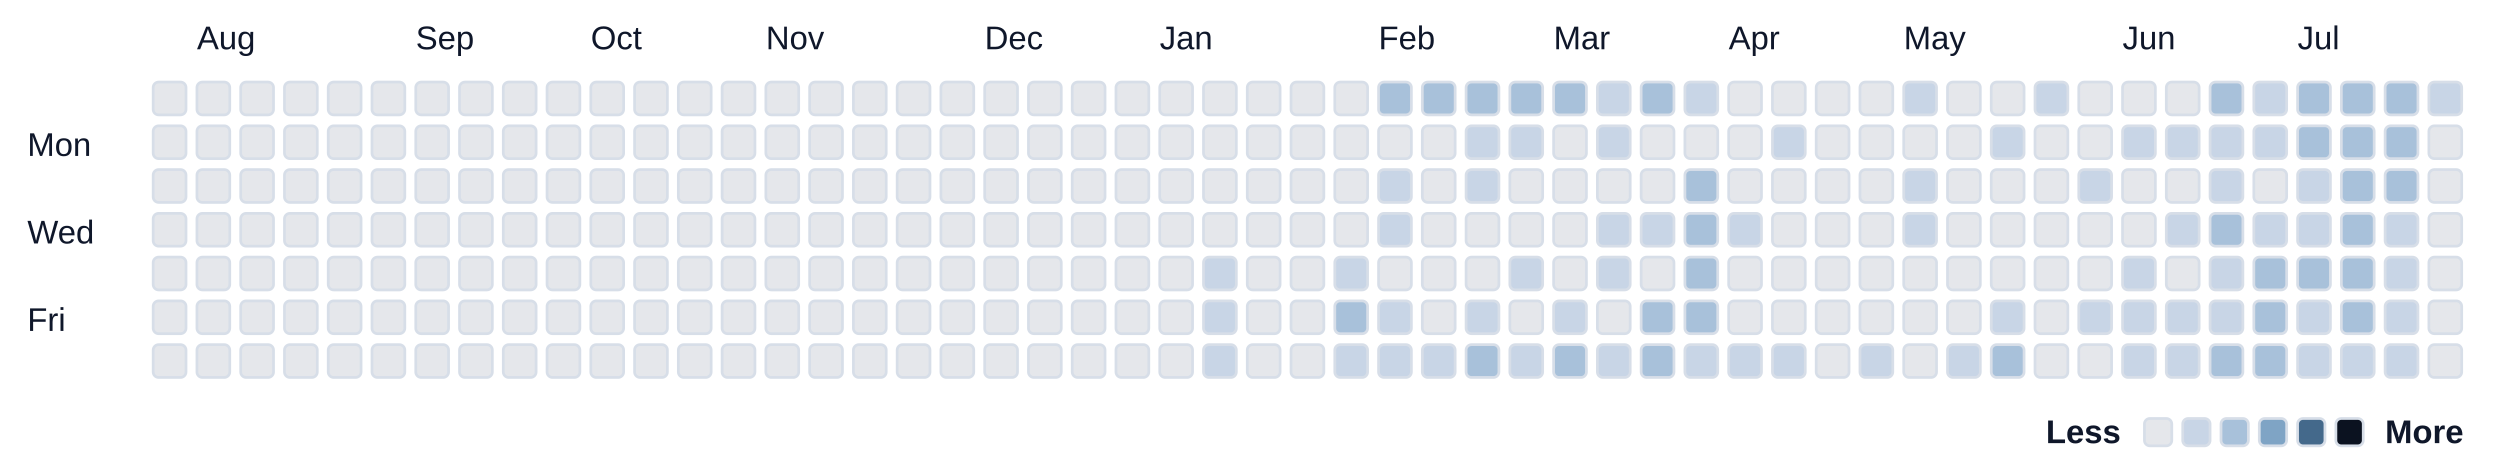
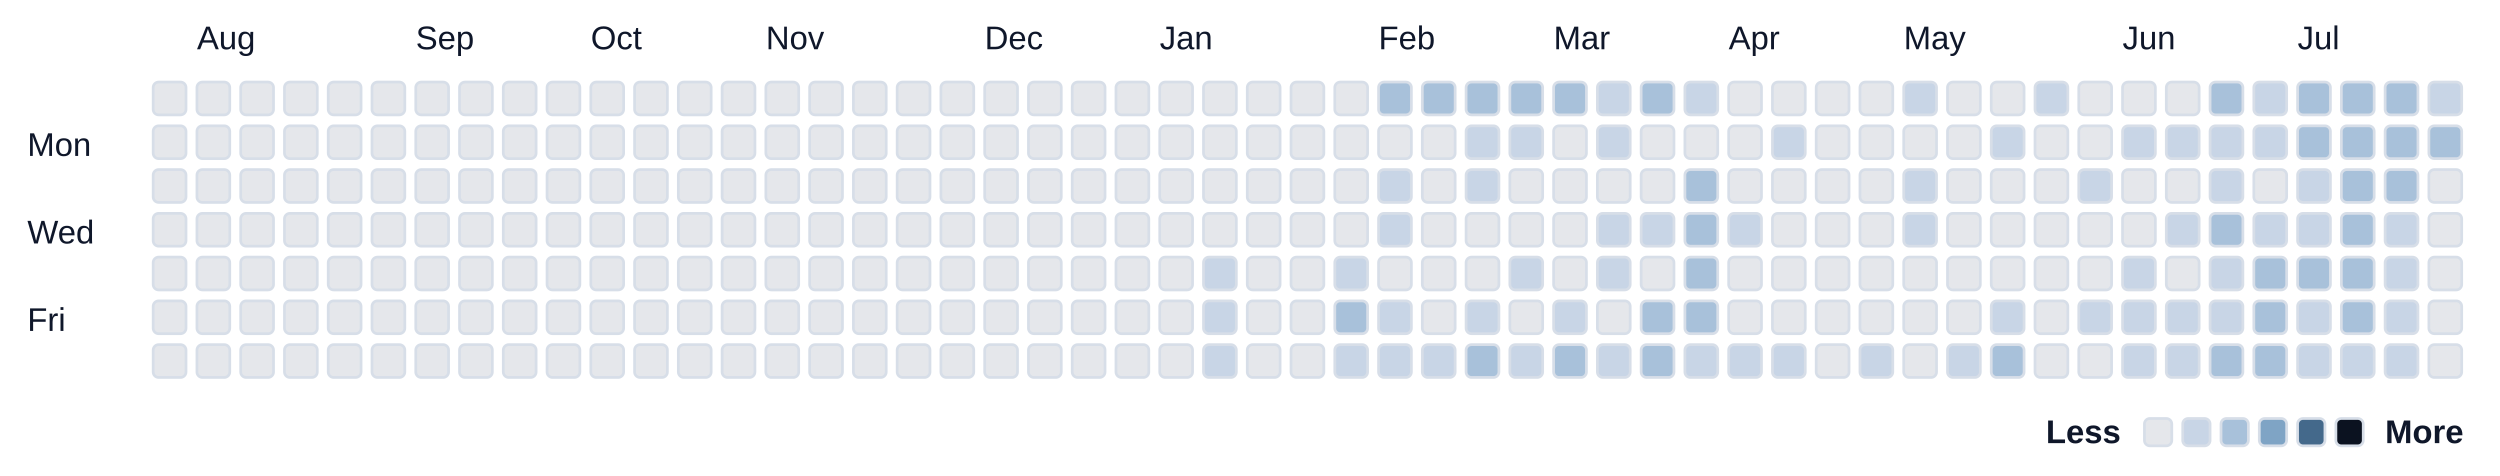
<svg xmlns="http://www.w3.org/2000/svg" baseProfile="tiny" height="174" version="1.2" width="914">
  <defs />
  <text fill="#0F172A" font-family="Segoe UI, Arial, sans-serif" font-size="12px" x="72" y="18">Aug</text>
  <text fill="#0F172A" font-family="Segoe UI, Arial, sans-serif" font-size="12px" x="152" y="18">Sep</text>
  <text fill="#0F172A" font-family="Segoe UI, Arial, sans-serif" font-size="12px" x="216" y="18">Oct</text>
  <text fill="#0F172A" font-family="Segoe UI, Arial, sans-serif" font-size="12px" x="280" y="18">Nov</text>
  <text fill="#0F172A" font-family="Segoe UI, Arial, sans-serif" font-size="12px" x="360" y="18">Dec</text>
  <text fill="#0F172A" font-family="Segoe UI, Arial, sans-serif" font-size="12px" x="424" y="18">Jan</text>
  <text fill="#0F172A" font-family="Segoe UI, Arial, sans-serif" font-size="12px" x="504" y="18">Feb</text>
  <text fill="#0F172A" font-family="Segoe UI, Arial, sans-serif" font-size="12px" x="568" y="18">Mar</text>
  <text fill="#0F172A" font-family="Segoe UI, Arial, sans-serif" font-size="12px" x="632" y="18">Apr</text>
  <text fill="#0F172A" font-family="Segoe UI, Arial, sans-serif" font-size="12px" x="696" y="18">May</text>
  <text fill="#0F172A" font-family="Segoe UI, Arial, sans-serif" font-size="12px" x="776" y="18">Jun</text>
  <text fill="#0F172A" font-family="Segoe UI, Arial, sans-serif" font-size="12px" x="840" y="18">Jul</text>
  <text fill="#0F172A" font-family="Segoe UI, Arial, sans-serif" font-size="12px" x="10" y="57">Mon</text>
  <text fill="#0F172A" font-family="Segoe UI, Arial, sans-serif" font-size="12px" x="10" y="89">Wed</text>
  <text fill="#0F172A" font-family="Segoe UI, Arial, sans-serif" font-size="12px" x="10" y="121">Fri</text>
  <rect fill="#E5E7EB" height="12" rx="2" ry="2" stroke="#D7DEE8" stroke-width="1" width="12" x="56" y="30" />
  <rect fill="#E5E7EB" height="12" rx="2" ry="2" stroke="#D7DEE8" stroke-width="1" width="12" x="56" y="46" />
  <rect fill="#E5E7EB" height="12" rx="2" ry="2" stroke="#D7DEE8" stroke-width="1" width="12" x="56" y="62" />
  <rect fill="#E5E7EB" height="12" rx="2" ry="2" stroke="#D7DEE8" stroke-width="1" width="12" x="56" y="78" />
  <rect fill="#E5E7EB" height="12" rx="2" ry="2" stroke="#D7DEE8" stroke-width="1" width="12" x="56" y="94" />
  <rect fill="#E5E7EB" height="12" rx="2" ry="2" stroke="#D7DEE8" stroke-width="1" width="12" x="56" y="110" />
  <rect fill="#E5E7EB" height="12" rx="2" ry="2" stroke="#D7DEE8" stroke-width="1" width="12" x="56" y="126" />
  <rect fill="#E5E7EB" height="12" rx="2" ry="2" stroke="#D7DEE8" stroke-width="1" width="12" x="72" y="30" />
  <rect fill="#E5E7EB" height="12" rx="2" ry="2" stroke="#D7DEE8" stroke-width="1" width="12" x="72" y="46" />
  <rect fill="#E5E7EB" height="12" rx="2" ry="2" stroke="#D7DEE8" stroke-width="1" width="12" x="72" y="62" />
  <rect fill="#E5E7EB" height="12" rx="2" ry="2" stroke="#D7DEE8" stroke-width="1" width="12" x="72" y="78" />
  <rect fill="#E5E7EB" height="12" rx="2" ry="2" stroke="#D7DEE8" stroke-width="1" width="12" x="72" y="94" />
  <rect fill="#E5E7EB" height="12" rx="2" ry="2" stroke="#D7DEE8" stroke-width="1" width="12" x="72" y="110" />
  <rect fill="#E5E7EB" height="12" rx="2" ry="2" stroke="#D7DEE8" stroke-width="1" width="12" x="72" y="126" />
  <rect fill="#E5E7EB" height="12" rx="2" ry="2" stroke="#D7DEE8" stroke-width="1" width="12" x="88" y="30" />
  <rect fill="#E5E7EB" height="12" rx="2" ry="2" stroke="#D7DEE8" stroke-width="1" width="12" x="88" y="46" />
  <rect fill="#E5E7EB" height="12" rx="2" ry="2" stroke="#D7DEE8" stroke-width="1" width="12" x="88" y="62" />
  <rect fill="#E5E7EB" height="12" rx="2" ry="2" stroke="#D7DEE8" stroke-width="1" width="12" x="88" y="78" />
  <rect fill="#E5E7EB" height="12" rx="2" ry="2" stroke="#D7DEE8" stroke-width="1" width="12" x="88" y="94" />
  <rect fill="#E5E7EB" height="12" rx="2" ry="2" stroke="#D7DEE8" stroke-width="1" width="12" x="88" y="110" />
  <rect fill="#E5E7EB" height="12" rx="2" ry="2" stroke="#D7DEE8" stroke-width="1" width="12" x="88" y="126" />
  <rect fill="#E5E7EB" height="12" rx="2" ry="2" stroke="#D7DEE8" stroke-width="1" width="12" x="104" y="30" />
  <rect fill="#E5E7EB" height="12" rx="2" ry="2" stroke="#D7DEE8" stroke-width="1" width="12" x="104" y="46" />
  <rect fill="#E5E7EB" height="12" rx="2" ry="2" stroke="#D7DEE8" stroke-width="1" width="12" x="104" y="62" />
  <rect fill="#E5E7EB" height="12" rx="2" ry="2" stroke="#D7DEE8" stroke-width="1" width="12" x="104" y="78" />
  <rect fill="#E5E7EB" height="12" rx="2" ry="2" stroke="#D7DEE8" stroke-width="1" width="12" x="104" y="94" />
  <rect fill="#E5E7EB" height="12" rx="2" ry="2" stroke="#D7DEE8" stroke-width="1" width="12" x="104" y="110" />
  <rect fill="#E5E7EB" height="12" rx="2" ry="2" stroke="#D7DEE8" stroke-width="1" width="12" x="104" y="126" />
  <rect fill="#E5E7EB" height="12" rx="2" ry="2" stroke="#D7DEE8" stroke-width="1" width="12" x="120" y="30" />
  <rect fill="#E5E7EB" height="12" rx="2" ry="2" stroke="#D7DEE8" stroke-width="1" width="12" x="120" y="46" />
  <rect fill="#E5E7EB" height="12" rx="2" ry="2" stroke="#D7DEE8" stroke-width="1" width="12" x="120" y="62" />
  <rect fill="#E5E7EB" height="12" rx="2" ry="2" stroke="#D7DEE8" stroke-width="1" width="12" x="120" y="78" />
  <rect fill="#E5E7EB" height="12" rx="2" ry="2" stroke="#D7DEE8" stroke-width="1" width="12" x="120" y="94" />
  <rect fill="#E5E7EB" height="12" rx="2" ry="2" stroke="#D7DEE8" stroke-width="1" width="12" x="120" y="110" />
  <rect fill="#E5E7EB" height="12" rx="2" ry="2" stroke="#D7DEE8" stroke-width="1" width="12" x="120" y="126" />
  <rect fill="#E5E7EB" height="12" rx="2" ry="2" stroke="#D7DEE8" stroke-width="1" width="12" x="136" y="30" />
  <rect fill="#E5E7EB" height="12" rx="2" ry="2" stroke="#D7DEE8" stroke-width="1" width="12" x="136" y="46" />
  <rect fill="#E5E7EB" height="12" rx="2" ry="2" stroke="#D7DEE8" stroke-width="1" width="12" x="136" y="62" />
  <rect fill="#E5E7EB" height="12" rx="2" ry="2" stroke="#D7DEE8" stroke-width="1" width="12" x="136" y="78" />
  <rect fill="#E5E7EB" height="12" rx="2" ry="2" stroke="#D7DEE8" stroke-width="1" width="12" x="136" y="94" />
  <rect fill="#E5E7EB" height="12" rx="2" ry="2" stroke="#D7DEE8" stroke-width="1" width="12" x="136" y="110" />
  <rect fill="#E5E7EB" height="12" rx="2" ry="2" stroke="#D7DEE8" stroke-width="1" width="12" x="136" y="126" />
  <rect fill="#E5E7EB" height="12" rx="2" ry="2" stroke="#D7DEE8" stroke-width="1" width="12" x="152" y="30" />
  <rect fill="#E5E7EB" height="12" rx="2" ry="2" stroke="#D7DEE8" stroke-width="1" width="12" x="152" y="46" />
  <rect fill="#E5E7EB" height="12" rx="2" ry="2" stroke="#D7DEE8" stroke-width="1" width="12" x="152" y="62" />
  <rect fill="#E5E7EB" height="12" rx="2" ry="2" stroke="#D7DEE8" stroke-width="1" width="12" x="152" y="78" />
  <rect fill="#E5E7EB" height="12" rx="2" ry="2" stroke="#D7DEE8" stroke-width="1" width="12" x="152" y="94" />
  <rect fill="#E5E7EB" height="12" rx="2" ry="2" stroke="#D7DEE8" stroke-width="1" width="12" x="152" y="110" />
  <rect fill="#E5E7EB" height="12" rx="2" ry="2" stroke="#D7DEE8" stroke-width="1" width="12" x="152" y="126" />
  <rect fill="#E5E7EB" height="12" rx="2" ry="2" stroke="#D7DEE8" stroke-width="1" width="12" x="168" y="30" />
  <rect fill="#E5E7EB" height="12" rx="2" ry="2" stroke="#D7DEE8" stroke-width="1" width="12" x="168" y="46" />
  <rect fill="#E5E7EB" height="12" rx="2" ry="2" stroke="#D7DEE8" stroke-width="1" width="12" x="168" y="62" />
  <rect fill="#E5E7EB" height="12" rx="2" ry="2" stroke="#D7DEE8" stroke-width="1" width="12" x="168" y="78" />
  <rect fill="#E5E7EB" height="12" rx="2" ry="2" stroke="#D7DEE8" stroke-width="1" width="12" x="168" y="94" />
  <rect fill="#E5E7EB" height="12" rx="2" ry="2" stroke="#D7DEE8" stroke-width="1" width="12" x="168" y="110" />
  <rect fill="#E5E7EB" height="12" rx="2" ry="2" stroke="#D7DEE8" stroke-width="1" width="12" x="168" y="126" />
  <rect fill="#E5E7EB" height="12" rx="2" ry="2" stroke="#D7DEE8" stroke-width="1" width="12" x="184" y="30" />
  <rect fill="#E5E7EB" height="12" rx="2" ry="2" stroke="#D7DEE8" stroke-width="1" width="12" x="184" y="46" />
  <rect fill="#E5E7EB" height="12" rx="2" ry="2" stroke="#D7DEE8" stroke-width="1" width="12" x="184" y="62" />
  <rect fill="#E5E7EB" height="12" rx="2" ry="2" stroke="#D7DEE8" stroke-width="1" width="12" x="184" y="78" />
  <rect fill="#E5E7EB" height="12" rx="2" ry="2" stroke="#D7DEE8" stroke-width="1" width="12" x="184" y="94" />
  <rect fill="#E5E7EB" height="12" rx="2" ry="2" stroke="#D7DEE8" stroke-width="1" width="12" x="184" y="110" />
  <rect fill="#E5E7EB" height="12" rx="2" ry="2" stroke="#D7DEE8" stroke-width="1" width="12" x="184" y="126" />
  <rect fill="#E5E7EB" height="12" rx="2" ry="2" stroke="#D7DEE8" stroke-width="1" width="12" x="200" y="30" />
  <rect fill="#E5E7EB" height="12" rx="2" ry="2" stroke="#D7DEE8" stroke-width="1" width="12" x="200" y="46" />
  <rect fill="#E5E7EB" height="12" rx="2" ry="2" stroke="#D7DEE8" stroke-width="1" width="12" x="200" y="62" />
  <rect fill="#E5E7EB" height="12" rx="2" ry="2" stroke="#D7DEE8" stroke-width="1" width="12" x="200" y="78" />
  <rect fill="#E5E7EB" height="12" rx="2" ry="2" stroke="#D7DEE8" stroke-width="1" width="12" x="200" y="94" />
  <rect fill="#E5E7EB" height="12" rx="2" ry="2" stroke="#D7DEE8" stroke-width="1" width="12" x="200" y="110" />
  <rect fill="#E5E7EB" height="12" rx="2" ry="2" stroke="#D7DEE8" stroke-width="1" width="12" x="200" y="126" />
  <rect fill="#E5E7EB" height="12" rx="2" ry="2" stroke="#D7DEE8" stroke-width="1" width="12" x="216" y="30" />
  <rect fill="#E5E7EB" height="12" rx="2" ry="2" stroke="#D7DEE8" stroke-width="1" width="12" x="216" y="46" />
  <rect fill="#E5E7EB" height="12" rx="2" ry="2" stroke="#D7DEE8" stroke-width="1" width="12" x="216" y="62" />
  <rect fill="#E5E7EB" height="12" rx="2" ry="2" stroke="#D7DEE8" stroke-width="1" width="12" x="216" y="78" />
  <rect fill="#E5E7EB" height="12" rx="2" ry="2" stroke="#D7DEE8" stroke-width="1" width="12" x="216" y="94" />
  <rect fill="#E5E7EB" height="12" rx="2" ry="2" stroke="#D7DEE8" stroke-width="1" width="12" x="216" y="110" />
  <rect fill="#E5E7EB" height="12" rx="2" ry="2" stroke="#D7DEE8" stroke-width="1" width="12" x="216" y="126" />
  <rect fill="#E5E7EB" height="12" rx="2" ry="2" stroke="#D7DEE8" stroke-width="1" width="12" x="232" y="30" />
  <rect fill="#E5E7EB" height="12" rx="2" ry="2" stroke="#D7DEE8" stroke-width="1" width="12" x="232" y="46" />
  <rect fill="#E5E7EB" height="12" rx="2" ry="2" stroke="#D7DEE8" stroke-width="1" width="12" x="232" y="62" />
  <rect fill="#E5E7EB" height="12" rx="2" ry="2" stroke="#D7DEE8" stroke-width="1" width="12" x="232" y="78" />
  <rect fill="#E5E7EB" height="12" rx="2" ry="2" stroke="#D7DEE8" stroke-width="1" width="12" x="232" y="94" />
  <rect fill="#E5E7EB" height="12" rx="2" ry="2" stroke="#D7DEE8" stroke-width="1" width="12" x="232" y="110" />
  <rect fill="#E5E7EB" height="12" rx="2" ry="2" stroke="#D7DEE8" stroke-width="1" width="12" x="232" y="126" />
  <rect fill="#E5E7EB" height="12" rx="2" ry="2" stroke="#D7DEE8" stroke-width="1" width="12" x="248" y="30" />
  <rect fill="#E5E7EB" height="12" rx="2" ry="2" stroke="#D7DEE8" stroke-width="1" width="12" x="248" y="46" />
  <rect fill="#E5E7EB" height="12" rx="2" ry="2" stroke="#D7DEE8" stroke-width="1" width="12" x="248" y="62" />
  <rect fill="#E5E7EB" height="12" rx="2" ry="2" stroke="#D7DEE8" stroke-width="1" width="12" x="248" y="78" />
  <rect fill="#E5E7EB" height="12" rx="2" ry="2" stroke="#D7DEE8" stroke-width="1" width="12" x="248" y="94" />
  <rect fill="#E5E7EB" height="12" rx="2" ry="2" stroke="#D7DEE8" stroke-width="1" width="12" x="248" y="110" />
  <rect fill="#E5E7EB" height="12" rx="2" ry="2" stroke="#D7DEE8" stroke-width="1" width="12" x="248" y="126" />
  <rect fill="#E5E7EB" height="12" rx="2" ry="2" stroke="#D7DEE8" stroke-width="1" width="12" x="264" y="30" />
  <rect fill="#E5E7EB" height="12" rx="2" ry="2" stroke="#D7DEE8" stroke-width="1" width="12" x="264" y="46" />
  <rect fill="#E5E7EB" height="12" rx="2" ry="2" stroke="#D7DEE8" stroke-width="1" width="12" x="264" y="62" />
  <rect fill="#E5E7EB" height="12" rx="2" ry="2" stroke="#D7DEE8" stroke-width="1" width="12" x="264" y="78" />
  <rect fill="#E5E7EB" height="12" rx="2" ry="2" stroke="#D7DEE8" stroke-width="1" width="12" x="264" y="94" />
  <rect fill="#E5E7EB" height="12" rx="2" ry="2" stroke="#D7DEE8" stroke-width="1" width="12" x="264" y="110" />
  <rect fill="#E5E7EB" height="12" rx="2" ry="2" stroke="#D7DEE8" stroke-width="1" width="12" x="264" y="126" />
  <rect fill="#E5E7EB" height="12" rx="2" ry="2" stroke="#D7DEE8" stroke-width="1" width="12" x="280" y="30" />
  <rect fill="#E5E7EB" height="12" rx="2" ry="2" stroke="#D7DEE8" stroke-width="1" width="12" x="280" y="46" />
  <rect fill="#E5E7EB" height="12" rx="2" ry="2" stroke="#D7DEE8" stroke-width="1" width="12" x="280" y="62" />
  <rect fill="#E5E7EB" height="12" rx="2" ry="2" stroke="#D7DEE8" stroke-width="1" width="12" x="280" y="78" />
  <rect fill="#E5E7EB" height="12" rx="2" ry="2" stroke="#D7DEE8" stroke-width="1" width="12" x="280" y="94" />
  <rect fill="#E5E7EB" height="12" rx="2" ry="2" stroke="#D7DEE8" stroke-width="1" width="12" x="280" y="110" />
  <rect fill="#E5E7EB" height="12" rx="2" ry="2" stroke="#D7DEE8" stroke-width="1" width="12" x="280" y="126" />
  <rect fill="#E5E7EB" height="12" rx="2" ry="2" stroke="#D7DEE8" stroke-width="1" width="12" x="296" y="30" />
  <rect fill="#E5E7EB" height="12" rx="2" ry="2" stroke="#D7DEE8" stroke-width="1" width="12" x="296" y="46" />
  <rect fill="#E5E7EB" height="12" rx="2" ry="2" stroke="#D7DEE8" stroke-width="1" width="12" x="296" y="62" />
  <rect fill="#E5E7EB" height="12" rx="2" ry="2" stroke="#D7DEE8" stroke-width="1" width="12" x="296" y="78" />
  <rect fill="#E5E7EB" height="12" rx="2" ry="2" stroke="#D7DEE8" stroke-width="1" width="12" x="296" y="94" />
  <rect fill="#E5E7EB" height="12" rx="2" ry="2" stroke="#D7DEE8" stroke-width="1" width="12" x="296" y="110" />
  <rect fill="#E5E7EB" height="12" rx="2" ry="2" stroke="#D7DEE8" stroke-width="1" width="12" x="296" y="126" />
  <rect fill="#E5E7EB" height="12" rx="2" ry="2" stroke="#D7DEE8" stroke-width="1" width="12" x="312" y="30" />
  <rect fill="#E5E7EB" height="12" rx="2" ry="2" stroke="#D7DEE8" stroke-width="1" width="12" x="312" y="46" />
  <rect fill="#E5E7EB" height="12" rx="2" ry="2" stroke="#D7DEE8" stroke-width="1" width="12" x="312" y="62" />
  <rect fill="#E5E7EB" height="12" rx="2" ry="2" stroke="#D7DEE8" stroke-width="1" width="12" x="312" y="78" />
  <rect fill="#E5E7EB" height="12" rx="2" ry="2" stroke="#D7DEE8" stroke-width="1" width="12" x="312" y="94" />
  <rect fill="#E5E7EB" height="12" rx="2" ry="2" stroke="#D7DEE8" stroke-width="1" width="12" x="312" y="110" />
  <rect fill="#E5E7EB" height="12" rx="2" ry="2" stroke="#D7DEE8" stroke-width="1" width="12" x="312" y="126" />
  <rect fill="#E5E7EB" height="12" rx="2" ry="2" stroke="#D7DEE8" stroke-width="1" width="12" x="328" y="30" />
  <rect fill="#E5E7EB" height="12" rx="2" ry="2" stroke="#D7DEE8" stroke-width="1" width="12" x="328" y="46" />
  <rect fill="#E5E7EB" height="12" rx="2" ry="2" stroke="#D7DEE8" stroke-width="1" width="12" x="328" y="62" />
  <rect fill="#E5E7EB" height="12" rx="2" ry="2" stroke="#D7DEE8" stroke-width="1" width="12" x="328" y="78" />
  <rect fill="#E5E7EB" height="12" rx="2" ry="2" stroke="#D7DEE8" stroke-width="1" width="12" x="328" y="94" />
  <rect fill="#E5E7EB" height="12" rx="2" ry="2" stroke="#D7DEE8" stroke-width="1" width="12" x="328" y="110" />
  <rect fill="#E5E7EB" height="12" rx="2" ry="2" stroke="#D7DEE8" stroke-width="1" width="12" x="328" y="126" />
  <rect fill="#E5E7EB" height="12" rx="2" ry="2" stroke="#D7DEE8" stroke-width="1" width="12" x="344" y="30" />
  <rect fill="#E5E7EB" height="12" rx="2" ry="2" stroke="#D7DEE8" stroke-width="1" width="12" x="344" y="46" />
  <rect fill="#E5E7EB" height="12" rx="2" ry="2" stroke="#D7DEE8" stroke-width="1" width="12" x="344" y="62" />
  <rect fill="#E5E7EB" height="12" rx="2" ry="2" stroke="#D7DEE8" stroke-width="1" width="12" x="344" y="78" />
  <rect fill="#E5E7EB" height="12" rx="2" ry="2" stroke="#D7DEE8" stroke-width="1" width="12" x="344" y="94" />
  <rect fill="#E5E7EB" height="12" rx="2" ry="2" stroke="#D7DEE8" stroke-width="1" width="12" x="344" y="110" />
  <rect fill="#E5E7EB" height="12" rx="2" ry="2" stroke="#D7DEE8" stroke-width="1" width="12" x="344" y="126" />
  <rect fill="#E5E7EB" height="12" rx="2" ry="2" stroke="#D7DEE8" stroke-width="1" width="12" x="360" y="30" />
  <rect fill="#E5E7EB" height="12" rx="2" ry="2" stroke="#D7DEE8" stroke-width="1" width="12" x="360" y="46" />
  <rect fill="#E5E7EB" height="12" rx="2" ry="2" stroke="#D7DEE8" stroke-width="1" width="12" x="360" y="62" />
  <rect fill="#E5E7EB" height="12" rx="2" ry="2" stroke="#D7DEE8" stroke-width="1" width="12" x="360" y="78" />
  <rect fill="#E5E7EB" height="12" rx="2" ry="2" stroke="#D7DEE8" stroke-width="1" width="12" x="360" y="94" />
  <rect fill="#E5E7EB" height="12" rx="2" ry="2" stroke="#D7DEE8" stroke-width="1" width="12" x="360" y="110" />
  <rect fill="#E5E7EB" height="12" rx="2" ry="2" stroke="#D7DEE8" stroke-width="1" width="12" x="360" y="126" />
  <rect fill="#E5E7EB" height="12" rx="2" ry="2" stroke="#D7DEE8" stroke-width="1" width="12" x="376" y="30" />
  <rect fill="#E5E7EB" height="12" rx="2" ry="2" stroke="#D7DEE8" stroke-width="1" width="12" x="376" y="46" />
  <rect fill="#E5E7EB" height="12" rx="2" ry="2" stroke="#D7DEE8" stroke-width="1" width="12" x="376" y="62" />
  <rect fill="#E5E7EB" height="12" rx="2" ry="2" stroke="#D7DEE8" stroke-width="1" width="12" x="376" y="78" />
  <rect fill="#E5E7EB" height="12" rx="2" ry="2" stroke="#D7DEE8" stroke-width="1" width="12" x="376" y="94" />
  <rect fill="#E5E7EB" height="12" rx="2" ry="2" stroke="#D7DEE8" stroke-width="1" width="12" x="376" y="110" />
  <rect fill="#E5E7EB" height="12" rx="2" ry="2" stroke="#D7DEE8" stroke-width="1" width="12" x="376" y="126" />
  <rect fill="#E5E7EB" height="12" rx="2" ry="2" stroke="#D7DEE8" stroke-width="1" width="12" x="392" y="30" />
  <rect fill="#E5E7EB" height="12" rx="2" ry="2" stroke="#D7DEE8" stroke-width="1" width="12" x="392" y="46" />
  <rect fill="#E5E7EB" height="12" rx="2" ry="2" stroke="#D7DEE8" stroke-width="1" width="12" x="392" y="62" />
  <rect fill="#E5E7EB" height="12" rx="2" ry="2" stroke="#D7DEE8" stroke-width="1" width="12" x="392" y="78" />
  <rect fill="#E5E7EB" height="12" rx="2" ry="2" stroke="#D7DEE8" stroke-width="1" width="12" x="392" y="94" />
  <rect fill="#E5E7EB" height="12" rx="2" ry="2" stroke="#D7DEE8" stroke-width="1" width="12" x="392" y="110" />
  <rect fill="#E5E7EB" height="12" rx="2" ry="2" stroke="#D7DEE8" stroke-width="1" width="12" x="392" y="126" />
  <rect fill="#E5E7EB" height="12" rx="2" ry="2" stroke="#D7DEE8" stroke-width="1" width="12" x="408" y="30" />
  <rect fill="#E5E7EB" height="12" rx="2" ry="2" stroke="#D7DEE8" stroke-width="1" width="12" x="408" y="46" />
  <rect fill="#E5E7EB" height="12" rx="2" ry="2" stroke="#D7DEE8" stroke-width="1" width="12" x="408" y="62" />
  <rect fill="#E5E7EB" height="12" rx="2" ry="2" stroke="#D7DEE8" stroke-width="1" width="12" x="408" y="78" />
  <rect fill="#E5E7EB" height="12" rx="2" ry="2" stroke="#D7DEE8" stroke-width="1" width="12" x="408" y="94" />
  <rect fill="#E5E7EB" height="12" rx="2" ry="2" stroke="#D7DEE8" stroke-width="1" width="12" x="408" y="110" />
  <rect fill="#E5E7EB" height="12" rx="2" ry="2" stroke="#D7DEE8" stroke-width="1" width="12" x="408" y="126" />
  <rect fill="#E5E7EB" height="12" rx="2" ry="2" stroke="#D7DEE8" stroke-width="1" width="12" x="424" y="30" />
  <rect fill="#E5E7EB" height="12" rx="2" ry="2" stroke="#D7DEE8" stroke-width="1" width="12" x="424" y="46" />
  <rect fill="#E5E7EB" height="12" rx="2" ry="2" stroke="#D7DEE8" stroke-width="1" width="12" x="424" y="62" />
  <rect fill="#E5E7EB" height="12" rx="2" ry="2" stroke="#D7DEE8" stroke-width="1" width="12" x="424" y="78" />
  <rect fill="#E5E7EB" height="12" rx="2" ry="2" stroke="#D7DEE8" stroke-width="1" width="12" x="424" y="94" />
  <rect fill="#E5E7EB" height="12" rx="2" ry="2" stroke="#D7DEE8" stroke-width="1" width="12" x="424" y="110" />
  <rect fill="#E5E7EB" height="12" rx="2" ry="2" stroke="#D7DEE8" stroke-width="1" width="12" x="424" y="126" />
  <rect fill="#E5E7EB" height="12" rx="2" ry="2" stroke="#D7DEE8" stroke-width="1" width="12" x="440" y="30" />
  <rect fill="#E5E7EB" height="12" rx="2" ry="2" stroke="#D7DEE8" stroke-width="1" width="12" x="440" y="46" />
  <rect fill="#E5E7EB" height="12" rx="2" ry="2" stroke="#D7DEE8" stroke-width="1" width="12" x="440" y="62" />
  <rect fill="#E5E7EB" height="12" rx="2" ry="2" stroke="#D7DEE8" stroke-width="1" width="12" x="440" y="78" />
  <rect fill="#C8D5E6" height="12" rx="2" ry="2" stroke="#D7DEE8" stroke-width="1" width="12" x="440" y="94" />
  <rect fill="#C8D5E6" height="12" rx="2" ry="2" stroke="#D7DEE8" stroke-width="1" width="12" x="440" y="110" />
  <rect fill="#C8D5E6" height="12" rx="2" ry="2" stroke="#D7DEE8" stroke-width="1" width="12" x="440" y="126" />
  <rect fill="#E5E7EB" height="12" rx="2" ry="2" stroke="#D7DEE8" stroke-width="1" width="12" x="456" y="30" />
  <rect fill="#E5E7EB" height="12" rx="2" ry="2" stroke="#D7DEE8" stroke-width="1" width="12" x="456" y="46" />
  <rect fill="#E5E7EB" height="12" rx="2" ry="2" stroke="#D7DEE8" stroke-width="1" width="12" x="456" y="62" />
  <rect fill="#E5E7EB" height="12" rx="2" ry="2" stroke="#D7DEE8" stroke-width="1" width="12" x="456" y="78" />
  <rect fill="#E5E7EB" height="12" rx="2" ry="2" stroke="#D7DEE8" stroke-width="1" width="12" x="456" y="94" />
  <rect fill="#E5E7EB" height="12" rx="2" ry="2" stroke="#D7DEE8" stroke-width="1" width="12" x="456" y="110" />
  <rect fill="#E5E7EB" height="12" rx="2" ry="2" stroke="#D7DEE8" stroke-width="1" width="12" x="456" y="126" />
  <rect fill="#E5E7EB" height="12" rx="2" ry="2" stroke="#D7DEE8" stroke-width="1" width="12" x="472" y="30" />
  <rect fill="#E5E7EB" height="12" rx="2" ry="2" stroke="#D7DEE8" stroke-width="1" width="12" x="472" y="46" />
  <rect fill="#E5E7EB" height="12" rx="2" ry="2" stroke="#D7DEE8" stroke-width="1" width="12" x="472" y="62" />
  <rect fill="#E5E7EB" height="12" rx="2" ry="2" stroke="#D7DEE8" stroke-width="1" width="12" x="472" y="78" />
  <rect fill="#E5E7EB" height="12" rx="2" ry="2" stroke="#D7DEE8" stroke-width="1" width="12" x="472" y="94" />
  <rect fill="#E5E7EB" height="12" rx="2" ry="2" stroke="#D7DEE8" stroke-width="1" width="12" x="472" y="110" />
  <rect fill="#E5E7EB" height="12" rx="2" ry="2" stroke="#D7DEE8" stroke-width="1" width="12" x="472" y="126" />
  <rect fill="#E5E7EB" height="12" rx="2" ry="2" stroke="#D7DEE8" stroke-width="1" width="12" x="488" y="30" />
  <rect fill="#E5E7EB" height="12" rx="2" ry="2" stroke="#D7DEE8" stroke-width="1" width="12" x="488" y="46" />
  <rect fill="#E5E7EB" height="12" rx="2" ry="2" stroke="#D7DEE8" stroke-width="1" width="12" x="488" y="62" />
  <rect fill="#E5E7EB" height="12" rx="2" ry="2" stroke="#D7DEE8" stroke-width="1" width="12" x="488" y="78" />
  <rect fill="#C8D5E6" height="12" rx="2" ry="2" stroke="#D7DEE8" stroke-width="1" width="12" x="488" y="94" />
  <rect fill="#A8C1DA" height="12" rx="2" ry="2" stroke="#D7DEE8" stroke-width="1" width="12" x="488" y="110" />
  <rect fill="#C8D5E6" height="12" rx="2" ry="2" stroke="#D7DEE8" stroke-width="1" width="12" x="488" y="126" />
  <rect fill="#A8C1DA" height="12" rx="2" ry="2" stroke="#D7DEE8" stroke-width="1" width="12" x="504" y="30" />
  <rect fill="#E5E7EB" height="12" rx="2" ry="2" stroke="#D7DEE8" stroke-width="1" width="12" x="504" y="46" />
  <rect fill="#C8D5E6" height="12" rx="2" ry="2" stroke="#D7DEE8" stroke-width="1" width="12" x="504" y="62" />
  <rect fill="#C8D5E6" height="12" rx="2" ry="2" stroke="#D7DEE8" stroke-width="1" width="12" x="504" y="78" />
  <rect fill="#E5E7EB" height="12" rx="2" ry="2" stroke="#D7DEE8" stroke-width="1" width="12" x="504" y="94" />
  <rect fill="#C8D5E6" height="12" rx="2" ry="2" stroke="#D7DEE8" stroke-width="1" width="12" x="504" y="110" />
  <rect fill="#C8D5E6" height="12" rx="2" ry="2" stroke="#D7DEE8" stroke-width="1" width="12" x="504" y="126" />
  <rect fill="#A8C1DA" height="12" rx="2" ry="2" stroke="#D7DEE8" stroke-width="1" width="12" x="520" y="30" />
  <rect fill="#E5E7EB" height="12" rx="2" ry="2" stroke="#D7DEE8" stroke-width="1" width="12" x="520" y="46" />
  <rect fill="#E5E7EB" height="12" rx="2" ry="2" stroke="#D7DEE8" stroke-width="1" width="12" x="520" y="62" />
  <rect fill="#E5E7EB" height="12" rx="2" ry="2" stroke="#D7DEE8" stroke-width="1" width="12" x="520" y="78" />
  <rect fill="#E5E7EB" height="12" rx="2" ry="2" stroke="#D7DEE8" stroke-width="1" width="12" x="520" y="94" />
  <rect fill="#E5E7EB" height="12" rx="2" ry="2" stroke="#D7DEE8" stroke-width="1" width="12" x="520" y="110" />
  <rect fill="#C8D5E6" height="12" rx="2" ry="2" stroke="#D7DEE8" stroke-width="1" width="12" x="520" y="126" />
  <rect fill="#A8C1DA" height="12" rx="2" ry="2" stroke="#D7DEE8" stroke-width="1" width="12" x="536" y="30" />
  <rect fill="#C8D5E6" height="12" rx="2" ry="2" stroke="#D7DEE8" stroke-width="1" width="12" x="536" y="46" />
  <rect fill="#C8D5E6" height="12" rx="2" ry="2" stroke="#D7DEE8" stroke-width="1" width="12" x="536" y="62" />
  <rect fill="#E5E7EB" height="12" rx="2" ry="2" stroke="#D7DEE8" stroke-width="1" width="12" x="536" y="78" />
  <rect fill="#E5E7EB" height="12" rx="2" ry="2" stroke="#D7DEE8" stroke-width="1" width="12" x="536" y="94" />
  <rect fill="#C8D5E6" height="12" rx="2" ry="2" stroke="#D7DEE8" stroke-width="1" width="12" x="536" y="110" />
  <rect fill="#A8C1DA" height="12" rx="2" ry="2" stroke="#D7DEE8" stroke-width="1" width="12" x="536" y="126" />
  <rect fill="#A8C1DA" height="12" rx="2" ry="2" stroke="#D7DEE8" stroke-width="1" width="12" x="552" y="30" />
  <rect fill="#C8D5E6" height="12" rx="2" ry="2" stroke="#D7DEE8" stroke-width="1" width="12" x="552" y="46" />
  <rect fill="#E5E7EB" height="12" rx="2" ry="2" stroke="#D7DEE8" stroke-width="1" width="12" x="552" y="62" />
  <rect fill="#E5E7EB" height="12" rx="2" ry="2" stroke="#D7DEE8" stroke-width="1" width="12" x="552" y="78" />
  <rect fill="#C8D5E6" height="12" rx="2" ry="2" stroke="#D7DEE8" stroke-width="1" width="12" x="552" y="94" />
  <rect fill="#E5E7EB" height="12" rx="2" ry="2" stroke="#D7DEE8" stroke-width="1" width="12" x="552" y="110" />
  <rect fill="#C8D5E6" height="12" rx="2" ry="2" stroke="#D7DEE8" stroke-width="1" width="12" x="552" y="126" />
  <rect fill="#A8C1DA" height="12" rx="2" ry="2" stroke="#D7DEE8" stroke-width="1" width="12" x="568" y="30" />
  <rect fill="#E5E7EB" height="12" rx="2" ry="2" stroke="#D7DEE8" stroke-width="1" width="12" x="568" y="46" />
  <rect fill="#E5E7EB" height="12" rx="2" ry="2" stroke="#D7DEE8" stroke-width="1" width="12" x="568" y="62" />
  <rect fill="#E5E7EB" height="12" rx="2" ry="2" stroke="#D7DEE8" stroke-width="1" width="12" x="568" y="78" />
  <rect fill="#E5E7EB" height="12" rx="2" ry="2" stroke="#D7DEE8" stroke-width="1" width="12" x="568" y="94" />
  <rect fill="#C8D5E6" height="12" rx="2" ry="2" stroke="#D7DEE8" stroke-width="1" width="12" x="568" y="110" />
  <rect fill="#A8C1DA" height="12" rx="2" ry="2" stroke="#D7DEE8" stroke-width="1" width="12" x="568" y="126" />
  <rect fill="#C8D5E6" height="12" rx="2" ry="2" stroke="#D7DEE8" stroke-width="1" width="12" x="584" y="30" />
  <rect fill="#C8D5E6" height="12" rx="2" ry="2" stroke="#D7DEE8" stroke-width="1" width="12" x="584" y="46" />
  <rect fill="#E5E7EB" height="12" rx="2" ry="2" stroke="#D7DEE8" stroke-width="1" width="12" x="584" y="62" />
  <rect fill="#C8D5E6" height="12" rx="2" ry="2" stroke="#D7DEE8" stroke-width="1" width="12" x="584" y="78" />
  <rect fill="#C8D5E6" height="12" rx="2" ry="2" stroke="#D7DEE8" stroke-width="1" width="12" x="584" y="94" />
  <rect fill="#E5E7EB" height="12" rx="2" ry="2" stroke="#D7DEE8" stroke-width="1" width="12" x="584" y="110" />
  <rect fill="#C8D5E6" height="12" rx="2" ry="2" stroke="#D7DEE8" stroke-width="1" width="12" x="584" y="126" />
  <rect fill="#A8C1DA" height="12" rx="2" ry="2" stroke="#D7DEE8" stroke-width="1" width="12" x="600" y="30" />
  <rect fill="#E5E7EB" height="12" rx="2" ry="2" stroke="#D7DEE8" stroke-width="1" width="12" x="600" y="46" />
  <rect fill="#E5E7EB" height="12" rx="2" ry="2" stroke="#D7DEE8" stroke-width="1" width="12" x="600" y="62" />
  <rect fill="#C8D5E6" height="12" rx="2" ry="2" stroke="#D7DEE8" stroke-width="1" width="12" x="600" y="78" />
  <rect fill="#E5E7EB" height="12" rx="2" ry="2" stroke="#D7DEE8" stroke-width="1" width="12" x="600" y="94" />
  <rect fill="#A8C1DA" height="12" rx="2" ry="2" stroke="#D7DEE8" stroke-width="1" width="12" x="600" y="110" />
  <rect fill="#A8C1DA" height="12" rx="2" ry="2" stroke="#D7DEE8" stroke-width="1" width="12" x="600" y="126" />
  <rect fill="#C8D5E6" height="12" rx="2" ry="2" stroke="#D7DEE8" stroke-width="1" width="12" x="616" y="30" />
  <rect fill="#E5E7EB" height="12" rx="2" ry="2" stroke="#D7DEE8" stroke-width="1" width="12" x="616" y="46" />
  <rect fill="#A8C1DA" height="12" rx="2" ry="2" stroke="#D7DEE8" stroke-width="1" width="12" x="616" y="62" />
  <rect fill="#A8C1DA" height="12" rx="2" ry="2" stroke="#D7DEE8" stroke-width="1" width="12" x="616" y="78" />
  <rect fill="#A8C1DA" height="12" rx="2" ry="2" stroke="#D7DEE8" stroke-width="1" width="12" x="616" y="94" />
  <rect fill="#A8C1DA" height="12" rx="2" ry="2" stroke="#D7DEE8" stroke-width="1" width="12" x="616" y="110" />
  <rect fill="#C8D5E6" height="12" rx="2" ry="2" stroke="#D7DEE8" stroke-width="1" width="12" x="616" y="126" />
  <rect fill="#E5E7EB" height="12" rx="2" ry="2" stroke="#D7DEE8" stroke-width="1" width="12" x="632" y="30" />
  <rect fill="#E5E7EB" height="12" rx="2" ry="2" stroke="#D7DEE8" stroke-width="1" width="12" x="632" y="46" />
  <rect fill="#E5E7EB" height="12" rx="2" ry="2" stroke="#D7DEE8" stroke-width="1" width="12" x="632" y="62" />
  <rect fill="#C8D5E6" height="12" rx="2" ry="2" stroke="#D7DEE8" stroke-width="1" width="12" x="632" y="78" />
  <rect fill="#E5E7EB" height="12" rx="2" ry="2" stroke="#D7DEE8" stroke-width="1" width="12" x="632" y="94" />
  <rect fill="#E5E7EB" height="12" rx="2" ry="2" stroke="#D7DEE8" stroke-width="1" width="12" x="632" y="110" />
  <rect fill="#C8D5E6" height="12" rx="2" ry="2" stroke="#D7DEE8" stroke-width="1" width="12" x="632" y="126" />
  <rect fill="#E5E7EB" height="12" rx="2" ry="2" stroke="#D7DEE8" stroke-width="1" width="12" x="648" y="30" />
  <rect fill="#C8D5E6" height="12" rx="2" ry="2" stroke="#D7DEE8" stroke-width="1" width="12" x="648" y="46" />
  <rect fill="#E5E7EB" height="12" rx="2" ry="2" stroke="#D7DEE8" stroke-width="1" width="12" x="648" y="62" />
  <rect fill="#E5E7EB" height="12" rx="2" ry="2" stroke="#D7DEE8" stroke-width="1" width="12" x="648" y="78" />
  <rect fill="#E5E7EB" height="12" rx="2" ry="2" stroke="#D7DEE8" stroke-width="1" width="12" x="648" y="94" />
  <rect fill="#E5E7EB" height="12" rx="2" ry="2" stroke="#D7DEE8" stroke-width="1" width="12" x="648" y="110" />
  <rect fill="#C8D5E6" height="12" rx="2" ry="2" stroke="#D7DEE8" stroke-width="1" width="12" x="648" y="126" />
  <rect fill="#E5E7EB" height="12" rx="2" ry="2" stroke="#D7DEE8" stroke-width="1" width="12" x="664" y="30" />
  <rect fill="#E5E7EB" height="12" rx="2" ry="2" stroke="#D7DEE8" stroke-width="1" width="12" x="664" y="46" />
  <rect fill="#E5E7EB" height="12" rx="2" ry="2" stroke="#D7DEE8" stroke-width="1" width="12" x="664" y="62" />
  <rect fill="#E5E7EB" height="12" rx="2" ry="2" stroke="#D7DEE8" stroke-width="1" width="12" x="664" y="78" />
  <rect fill="#E5E7EB" height="12" rx="2" ry="2" stroke="#D7DEE8" stroke-width="1" width="12" x="664" y="94" />
  <rect fill="#E5E7EB" height="12" rx="2" ry="2" stroke="#D7DEE8" stroke-width="1" width="12" x="664" y="110" />
  <rect fill="#E5E7EB" height="12" rx="2" ry="2" stroke="#D7DEE8" stroke-width="1" width="12" x="664" y="126" />
  <rect fill="#E5E7EB" height="12" rx="2" ry="2" stroke="#D7DEE8" stroke-width="1" width="12" x="680" y="30" />
  <rect fill="#E5E7EB" height="12" rx="2" ry="2" stroke="#D7DEE8" stroke-width="1" width="12" x="680" y="46" />
  <rect fill="#E5E7EB" height="12" rx="2" ry="2" stroke="#D7DEE8" stroke-width="1" width="12" x="680" y="62" />
  <rect fill="#E5E7EB" height="12" rx="2" ry="2" stroke="#D7DEE8" stroke-width="1" width="12" x="680" y="78" />
  <rect fill="#E5E7EB" height="12" rx="2" ry="2" stroke="#D7DEE8" stroke-width="1" width="12" x="680" y="94" />
  <rect fill="#E5E7EB" height="12" rx="2" ry="2" stroke="#D7DEE8" stroke-width="1" width="12" x="680" y="110" />
  <rect fill="#C8D5E6" height="12" rx="2" ry="2" stroke="#D7DEE8" stroke-width="1" width="12" x="680" y="126" />
  <rect fill="#C8D5E6" height="12" rx="2" ry="2" stroke="#D7DEE8" stroke-width="1" width="12" x="696" y="30" />
  <rect fill="#E5E7EB" height="12" rx="2" ry="2" stroke="#D7DEE8" stroke-width="1" width="12" x="696" y="46" />
  <rect fill="#C8D5E6" height="12" rx="2" ry="2" stroke="#D7DEE8" stroke-width="1" width="12" x="696" y="62" />
  <rect fill="#C8D5E6" height="12" rx="2" ry="2" stroke="#D7DEE8" stroke-width="1" width="12" x="696" y="78" />
  <rect fill="#E5E7EB" height="12" rx="2" ry="2" stroke="#D7DEE8" stroke-width="1" width="12" x="696" y="94" />
  <rect fill="#E5E7EB" height="12" rx="2" ry="2" stroke="#D7DEE8" stroke-width="1" width="12" x="696" y="110" />
  <rect fill="#E5E7EB" height="12" rx="2" ry="2" stroke="#D7DEE8" stroke-width="1" width="12" x="696" y="126" />
  <rect fill="#E5E7EB" height="12" rx="2" ry="2" stroke="#D7DEE8" stroke-width="1" width="12" x="712" y="30" />
  <rect fill="#E5E7EB" height="12" rx="2" ry="2" stroke="#D7DEE8" stroke-width="1" width="12" x="712" y="46" />
  <rect fill="#E5E7EB" height="12" rx="2" ry="2" stroke="#D7DEE8" stroke-width="1" width="12" x="712" y="62" />
  <rect fill="#E5E7EB" height="12" rx="2" ry="2" stroke="#D7DEE8" stroke-width="1" width="12" x="712" y="78" />
  <rect fill="#E5E7EB" height="12" rx="2" ry="2" stroke="#D7DEE8" stroke-width="1" width="12" x="712" y="94" />
  <rect fill="#E5E7EB" height="12" rx="2" ry="2" stroke="#D7DEE8" stroke-width="1" width="12" x="712" y="110" />
  <rect fill="#C8D5E6" height="12" rx="2" ry="2" stroke="#D7DEE8" stroke-width="1" width="12" x="712" y="126" />
  <rect fill="#E5E7EB" height="12" rx="2" ry="2" stroke="#D7DEE8" stroke-width="1" width="12" x="728" y="30" />
  <rect fill="#C8D5E6" height="12" rx="2" ry="2" stroke="#D7DEE8" stroke-width="1" width="12" x="728" y="46" />
  <rect fill="#E5E7EB" height="12" rx="2" ry="2" stroke="#D7DEE8" stroke-width="1" width="12" x="728" y="62" />
  <rect fill="#E5E7EB" height="12" rx="2" ry="2" stroke="#D7DEE8" stroke-width="1" width="12" x="728" y="78" />
  <rect fill="#E5E7EB" height="12" rx="2" ry="2" stroke="#D7DEE8" stroke-width="1" width="12" x="728" y="94" />
  <rect fill="#C8D5E6" height="12" rx="2" ry="2" stroke="#D7DEE8" stroke-width="1" width="12" x="728" y="110" />
  <rect fill="#A8C1DA" height="12" rx="2" ry="2" stroke="#D7DEE8" stroke-width="1" width="12" x="728" y="126" />
  <rect fill="#C8D5E6" height="12" rx="2" ry="2" stroke="#D7DEE8" stroke-width="1" width="12" x="744" y="30" />
  <rect fill="#E5E7EB" height="12" rx="2" ry="2" stroke="#D7DEE8" stroke-width="1" width="12" x="744" y="46" />
  <rect fill="#E5E7EB" height="12" rx="2" ry="2" stroke="#D7DEE8" stroke-width="1" width="12" x="744" y="62" />
  <rect fill="#E5E7EB" height="12" rx="2" ry="2" stroke="#D7DEE8" stroke-width="1" width="12" x="744" y="78" />
  <rect fill="#E5E7EB" height="12" rx="2" ry="2" stroke="#D7DEE8" stroke-width="1" width="12" x="744" y="94" />
  <rect fill="#E5E7EB" height="12" rx="2" ry="2" stroke="#D7DEE8" stroke-width="1" width="12" x="744" y="110" />
  <rect fill="#E5E7EB" height="12" rx="2" ry="2" stroke="#D7DEE8" stroke-width="1" width="12" x="744" y="126" />
  <rect fill="#E5E7EB" height="12" rx="2" ry="2" stroke="#D7DEE8" stroke-width="1" width="12" x="760" y="30" />
  <rect fill="#E5E7EB" height="12" rx="2" ry="2" stroke="#D7DEE8" stroke-width="1" width="12" x="760" y="46" />
  <rect fill="#C8D5E6" height="12" rx="2" ry="2" stroke="#D7DEE8" stroke-width="1" width="12" x="760" y="62" />
  <rect fill="#E5E7EB" height="12" rx="2" ry="2" stroke="#D7DEE8" stroke-width="1" width="12" x="760" y="78" />
  <rect fill="#E5E7EB" height="12" rx="2" ry="2" stroke="#D7DEE8" stroke-width="1" width="12" x="760" y="94" />
  <rect fill="#C8D5E6" height="12" rx="2" ry="2" stroke="#D7DEE8" stroke-width="1" width="12" x="760" y="110" />
  <rect fill="#E5E7EB" height="12" rx="2" ry="2" stroke="#D7DEE8" stroke-width="1" width="12" x="760" y="126" />
  <rect fill="#E5E7EB" height="12" rx="2" ry="2" stroke="#D7DEE8" stroke-width="1" width="12" x="776" y="30" />
  <rect fill="#C8D5E6" height="12" rx="2" ry="2" stroke="#D7DEE8" stroke-width="1" width="12" x="776" y="46" />
  <rect fill="#E5E7EB" height="12" rx="2" ry="2" stroke="#D7DEE8" stroke-width="1" width="12" x="776" y="62" />
  <rect fill="#E5E7EB" height="12" rx="2" ry="2" stroke="#D7DEE8" stroke-width="1" width="12" x="776" y="78" />
  <rect fill="#C8D5E6" height="12" rx="2" ry="2" stroke="#D7DEE8" stroke-width="1" width="12" x="776" y="94" />
  <rect fill="#C8D5E6" height="12" rx="2" ry="2" stroke="#D7DEE8" stroke-width="1" width="12" x="776" y="110" />
  <rect fill="#C8D5E6" height="12" rx="2" ry="2" stroke="#D7DEE8" stroke-width="1" width="12" x="776" y="126" />
  <rect fill="#E5E7EB" height="12" rx="2" ry="2" stroke="#D7DEE8" stroke-width="1" width="12" x="792" y="30" />
  <rect fill="#C8D5E6" height="12" rx="2" ry="2" stroke="#D7DEE8" stroke-width="1" width="12" x="792" y="46" />
  <rect fill="#E5E7EB" height="12" rx="2" ry="2" stroke="#D7DEE8" stroke-width="1" width="12" x="792" y="62" />
  <rect fill="#C8D5E6" height="12" rx="2" ry="2" stroke="#D7DEE8" stroke-width="1" width="12" x="792" y="78" />
  <rect fill="#E5E7EB" height="12" rx="2" ry="2" stroke="#D7DEE8" stroke-width="1" width="12" x="792" y="94" />
  <rect fill="#C8D5E6" height="12" rx="2" ry="2" stroke="#D7DEE8" stroke-width="1" width="12" x="792" y="110" />
  <rect fill="#C8D5E6" height="12" rx="2" ry="2" stroke="#D7DEE8" stroke-width="1" width="12" x="792" y="126" />
  <rect fill="#A8C1DA" height="12" rx="2" ry="2" stroke="#D7DEE8" stroke-width="1" width="12" x="808" y="30" />
  <rect fill="#C8D5E6" height="12" rx="2" ry="2" stroke="#D7DEE8" stroke-width="1" width="12" x="808" y="46" />
  <rect fill="#C8D5E6" height="12" rx="2" ry="2" stroke="#D7DEE8" stroke-width="1" width="12" x="808" y="62" />
  <rect fill="#A8C1DA" height="12" rx="2" ry="2" stroke="#D7DEE8" stroke-width="1" width="12" x="808" y="78" />
  <rect fill="#C8D5E6" height="12" rx="2" ry="2" stroke="#D7DEE8" stroke-width="1" width="12" x="808" y="94" />
  <rect fill="#C8D5E6" height="12" rx="2" ry="2" stroke="#D7DEE8" stroke-width="1" width="12" x="808" y="110" />
  <rect fill="#A8C1DA" height="12" rx="2" ry="2" stroke="#D7DEE8" stroke-width="1" width="12" x="808" y="126" />
  <rect fill="#C8D5E6" height="12" rx="2" ry="2" stroke="#D7DEE8" stroke-width="1" width="12" x="824" y="30" />
  <rect fill="#C8D5E6" height="12" rx="2" ry="2" stroke="#D7DEE8" stroke-width="1" width="12" x="824" y="46" />
  <rect fill="#E5E7EB" height="12" rx="2" ry="2" stroke="#D7DEE8" stroke-width="1" width="12" x="824" y="62" />
  <rect fill="#C8D5E6" height="12" rx="2" ry="2" stroke="#D7DEE8" stroke-width="1" width="12" x="824" y="78" />
  <rect fill="#A8C1DA" height="12" rx="2" ry="2" stroke="#D7DEE8" stroke-width="1" width="12" x="824" y="94" />
  <rect fill="#A8C1DA" height="12" rx="2" ry="2" stroke="#D7DEE8" stroke-width="1" width="12" x="824" y="110" />
  <rect fill="#A8C1DA" height="12" rx="2" ry="2" stroke="#D7DEE8" stroke-width="1" width="12" x="824" y="126" />
  <rect fill="#A8C1DA" height="12" rx="2" ry="2" stroke="#D7DEE8" stroke-width="1" width="12" x="840" y="30" />
  <rect fill="#A8C1DA" height="12" rx="2" ry="2" stroke="#D7DEE8" stroke-width="1" width="12" x="840" y="46" />
  <rect fill="#C8D5E6" height="12" rx="2" ry="2" stroke="#D7DEE8" stroke-width="1" width="12" x="840" y="62" />
  <rect fill="#C8D5E6" height="12" rx="2" ry="2" stroke="#D7DEE8" stroke-width="1" width="12" x="840" y="78" />
  <rect fill="#A8C1DA" height="12" rx="2" ry="2" stroke="#D7DEE8" stroke-width="1" width="12" x="840" y="94" />
  <rect fill="#C8D5E6" height="12" rx="2" ry="2" stroke="#D7DEE8" stroke-width="1" width="12" x="840" y="110" />
  <rect fill="#C8D5E6" height="12" rx="2" ry="2" stroke="#D7DEE8" stroke-width="1" width="12" x="840" y="126" />
  <rect fill="#A8C1DA" height="12" rx="2" ry="2" stroke="#D7DEE8" stroke-width="1" width="12" x="856" y="30" />
  <rect fill="#A8C1DA" height="12" rx="2" ry="2" stroke="#D7DEE8" stroke-width="1" width="12" x="856" y="46" />
  <rect fill="#A8C1DA" height="12" rx="2" ry="2" stroke="#D7DEE8" stroke-width="1" width="12" x="856" y="62" />
  <rect fill="#A8C1DA" height="12" rx="2" ry="2" stroke="#D7DEE8" stroke-width="1" width="12" x="856" y="78" />
  <rect fill="#A8C1DA" height="12" rx="2" ry="2" stroke="#D7DEE8" stroke-width="1" width="12" x="856" y="94" />
  <rect fill="#A8C1DA" height="12" rx="2" ry="2" stroke="#D7DEE8" stroke-width="1" width="12" x="856" y="110" />
  <rect fill="#C8D5E6" height="12" rx="2" ry="2" stroke="#D7DEE8" stroke-width="1" width="12" x="856" y="126" />
  <rect fill="#A8C1DA" height="12" rx="2" ry="2" stroke="#D7DEE8" stroke-width="1" width="12" x="872" y="30" />
  <rect fill="#A8C1DA" height="12" rx="2" ry="2" stroke="#D7DEE8" stroke-width="1" width="12" x="872" y="46" />
  <rect fill="#A8C1DA" height="12" rx="2" ry="2" stroke="#D7DEE8" stroke-width="1" width="12" x="872" y="62" />
  <rect fill="#C8D5E6" height="12" rx="2" ry="2" stroke="#D7DEE8" stroke-width="1" width="12" x="872" y="78" />
  <rect fill="#C8D5E6" height="12" rx="2" ry="2" stroke="#D7DEE8" stroke-width="1" width="12" x="872" y="94" />
  <rect fill="#C8D5E6" height="12" rx="2" ry="2" stroke="#D7DEE8" stroke-width="1" width="12" x="872" y="110" />
  <rect fill="#C8D5E6" height="12" rx="2" ry="2" stroke="#D7DEE8" stroke-width="1" width="12" x="872" y="126" />
  <rect fill="#C8D5E6" height="12" rx="2" ry="2" stroke="#D7DEE8" stroke-width="1" width="12" x="888" y="30" />
-   <rect fill="#E5E7EB" height="12" rx="2" ry="2" stroke="#D7DEE8" stroke-width="1" width="12" x="888" y="46" />
+   <rect fill="#A8C1DA" height="12" rx="2" ry="2" stroke="#D7DEE8" stroke-width="1" width="12" x="888" y="46" />
  <rect fill="#E5E7EB" height="12" rx="2" ry="2" stroke="#D7DEE8" stroke-width="1" width="12" x="888" y="62" />
  <rect fill="#E5E7EB" height="12" rx="2" ry="2" stroke="#D7DEE8" stroke-width="1" width="12" x="888" y="78" />
  <rect fill="#E5E7EB" height="12" rx="2" ry="2" stroke="#D7DEE8" stroke-width="1" width="12" x="888" y="94" />
  <rect fill="#E5E7EB" height="12" rx="2" ry="2" stroke="#D7DEE8" stroke-width="1" width="12" x="888" y="110" />
  <rect fill="#E5E7EB" height="12" rx="2" ry="2" stroke="#D7DEE8" stroke-width="1" width="12" x="888" y="126" />
  <text fill="#0F172A" font-family="Segoe UI, Arial, sans-serif" font-size="12px" font-weight="600" x="748" y="162">Less</text>
  <rect fill="#E5E7EB" height="10" rx="2" ry="2" stroke="#D7DEE8" stroke-width="1" width="10" x="784" y="153" />
  <rect fill="#C8D5E6" height="10" rx="2" ry="2" stroke="#D7DEE8" stroke-width="1" width="10" x="798" y="153" />
  <rect fill="#A8C1DA" height="10" rx="2" ry="2" stroke="#D7DEE8" stroke-width="1" width="10" x="812" y="153" />
  <rect fill="#7FA4C5" height="10" rx="2" ry="2" stroke="#D7DEE8" stroke-width="1" width="10" x="826" y="153" />
  <rect fill="#44698B" height="10" rx="2" ry="2" stroke="#D7DEE8" stroke-width="1" width="10" x="840" y="153" />
  <rect fill="#0B1220" height="10" rx="2" ry="2" stroke="#D7DEE8" stroke-width="1" width="10" x="854" y="153" />
  <text fill="#0F172A" font-family="Segoe UI, Arial, sans-serif" font-size="12px" font-weight="600" x="872" y="162">More</text>
</svg>
